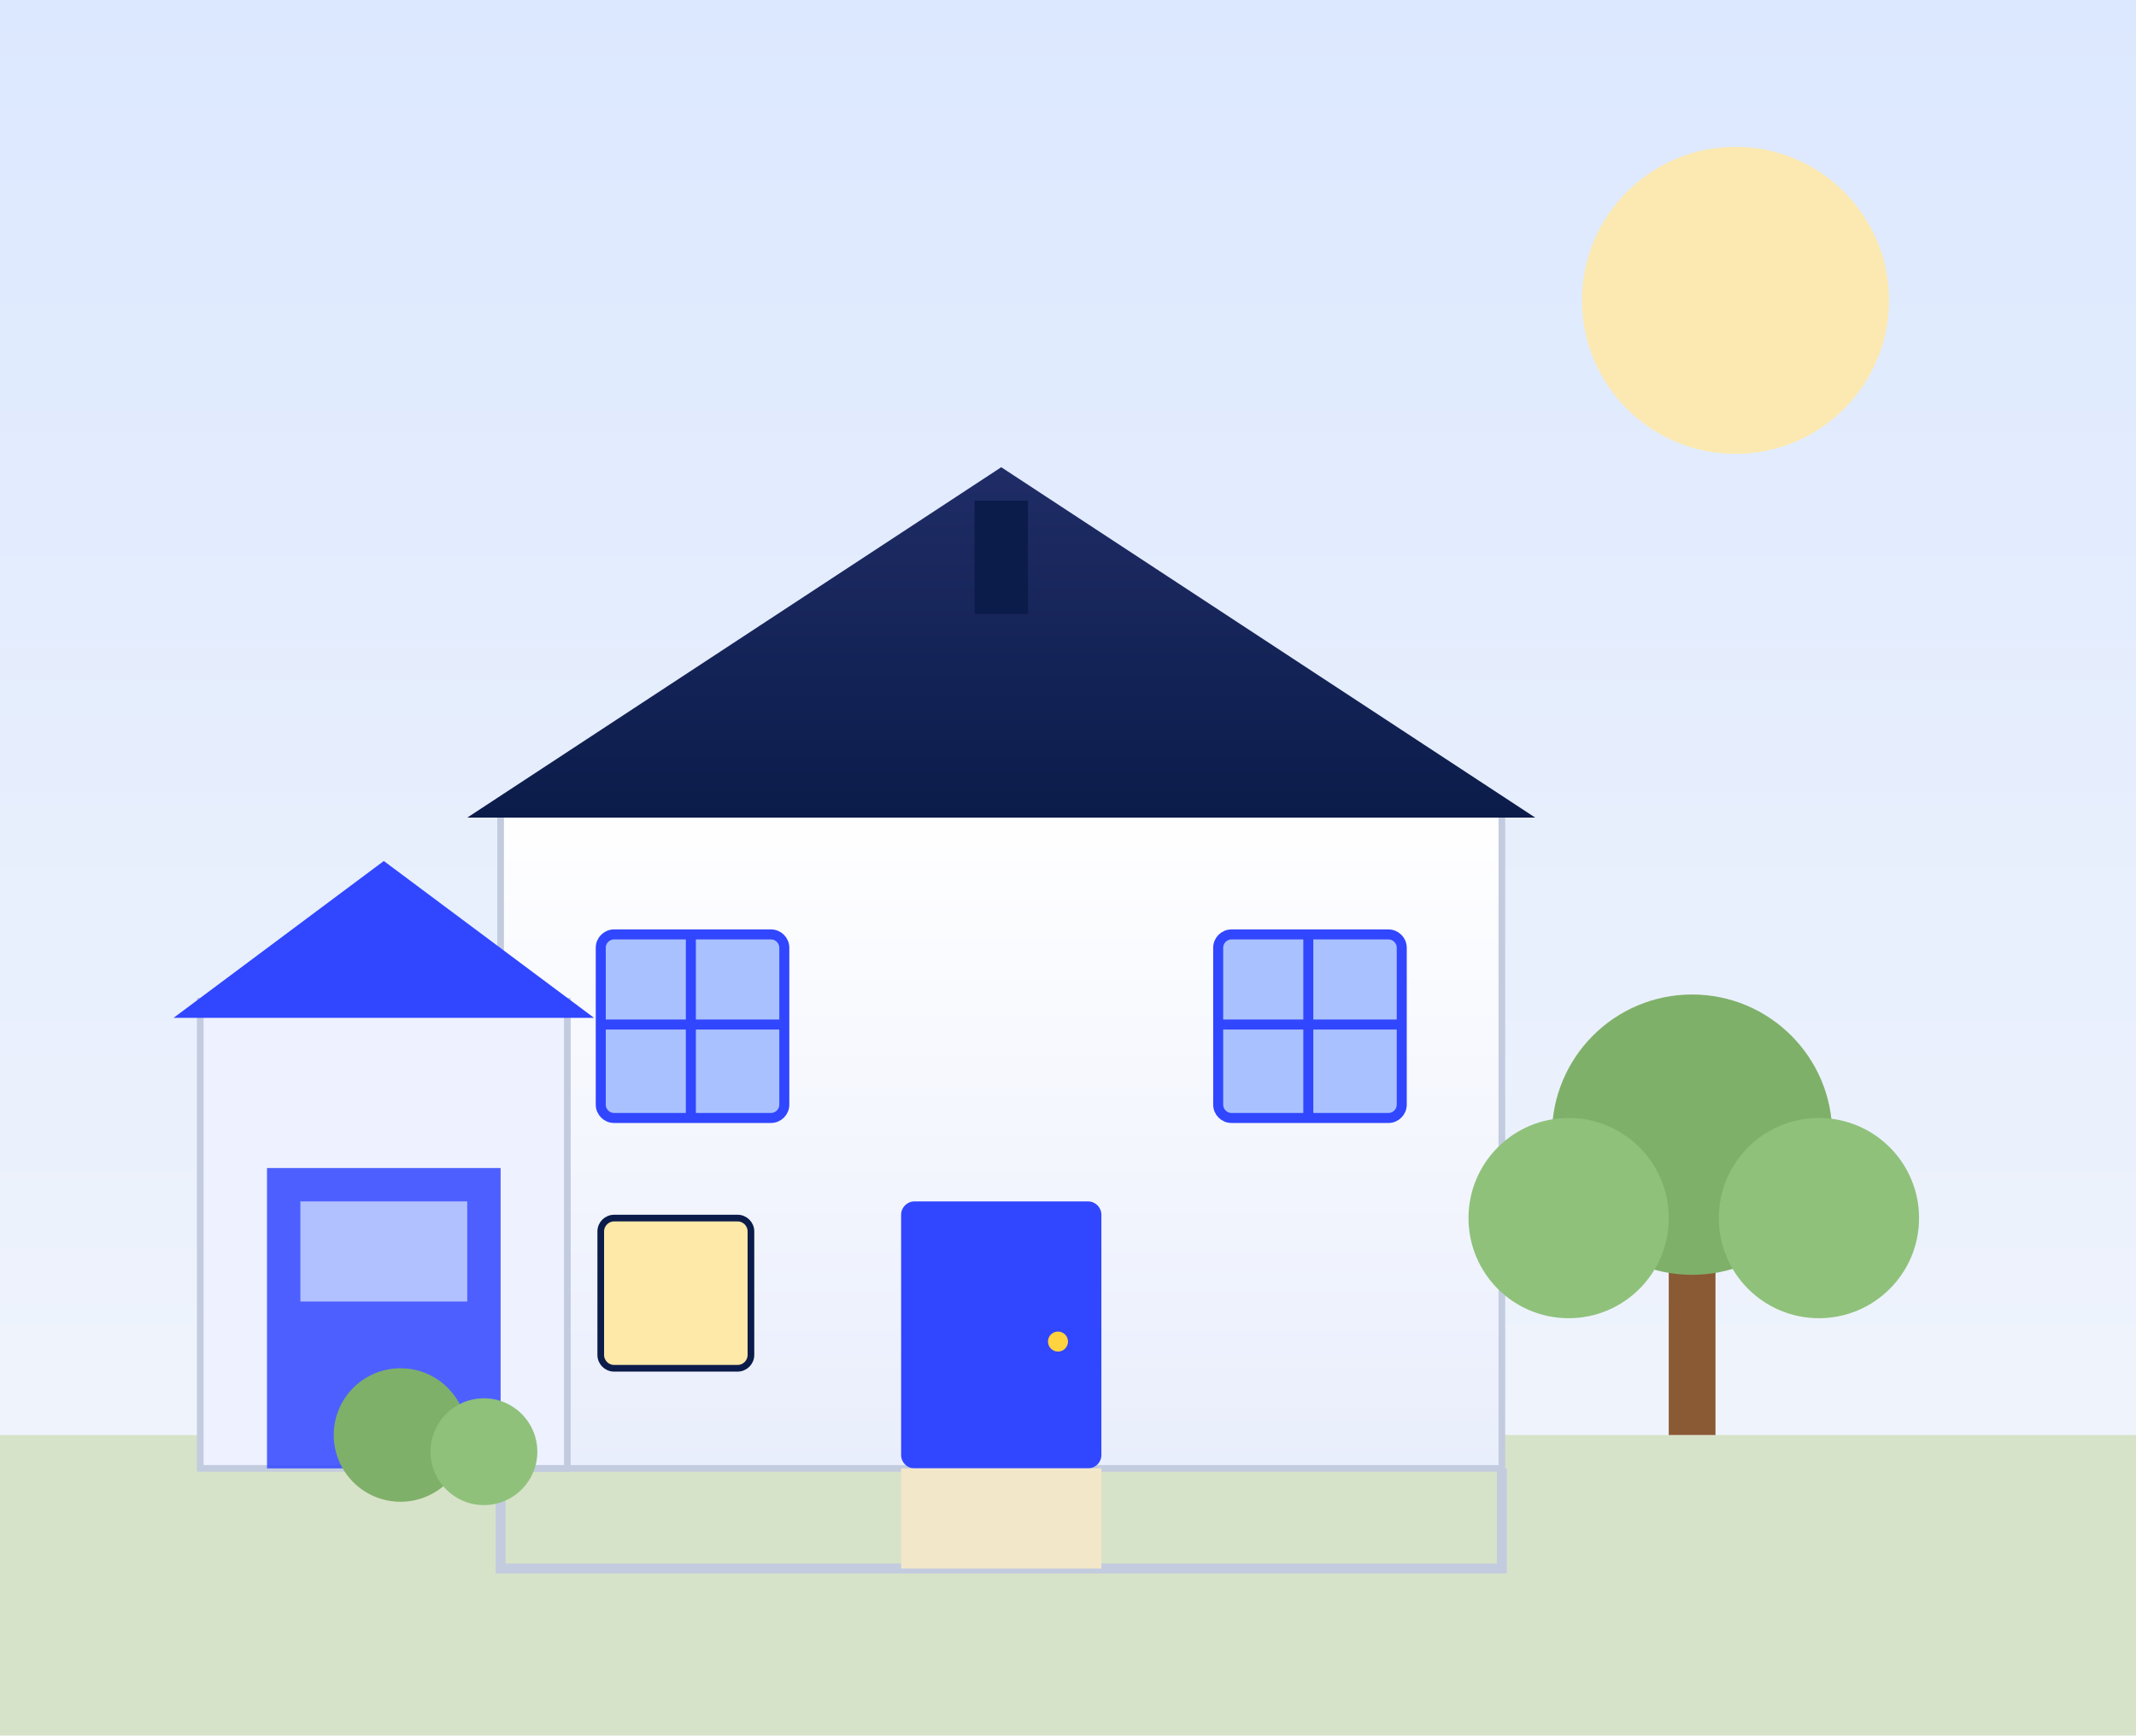
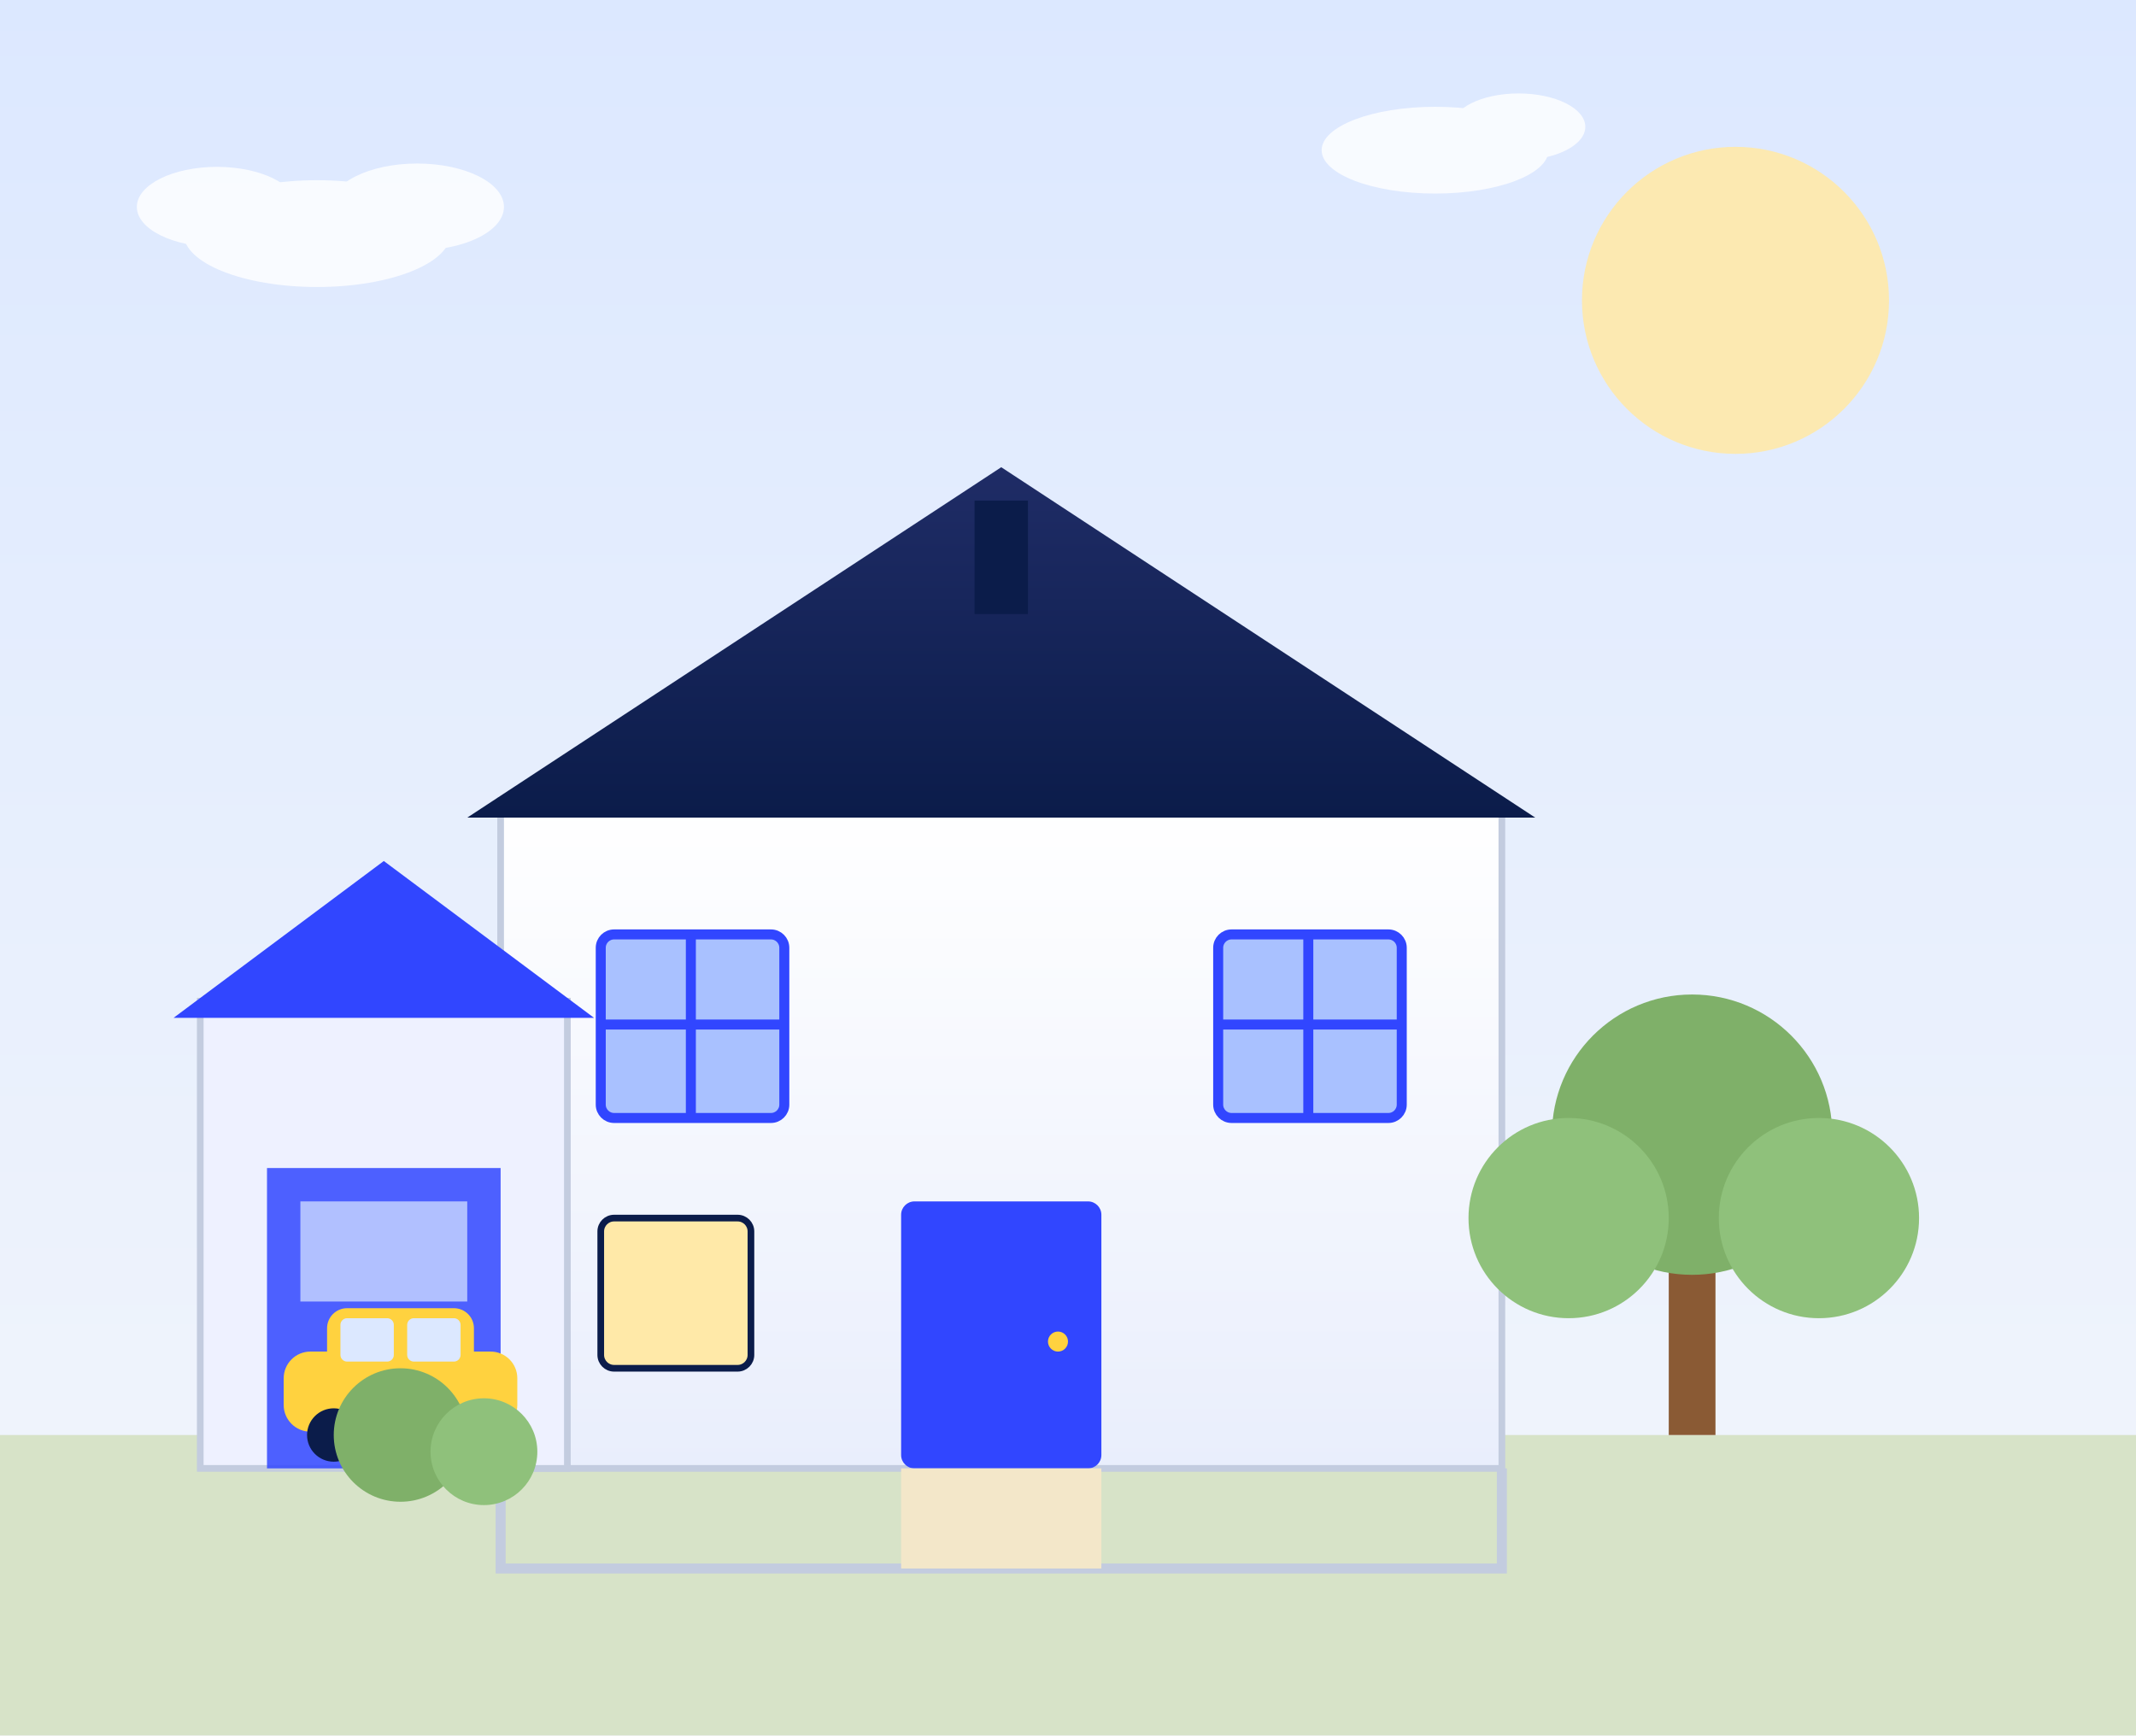
<svg xmlns="http://www.w3.org/2000/svg" viewBox="0 0 640 520" width="640" height="520">
  <defs>
    <linearGradient id="sky" x1="0" y1="0" x2="0" y2="1">
      <stop offset="0" stop-color="#dce8ff" />
      <stop offset="1" stop-color="#f3f6fb" />
    </linearGradient>
    <linearGradient id="roof" x1="0" y1="0" x2="0" y2="1">
      <stop offset="0" stop-color="#1f2c66" />
      <stop offset="1" stop-color="#0b1c4a" />
    </linearGradient>
    <linearGradient id="wall" x1="0" y1="0" x2="0" y2="1">
      <stop offset="0" stop-color="#ffffff" />
      <stop offset="1" stop-color="#e9eefc" />
    </linearGradient>
  </defs>
  <rect width="640" height="520" fill="url(#sky)" />
  <circle cx="520" cy="90" r="46" fill="#ffe9a8" opacity="0.9" />
  <ellipse cx="320" cy="470" rx="280" ry="30" fill="#c8d4ee" opacity="0.6" />
+   <g fill="#ffffff" opacity="0.8">
+     <ellipse cx="95" cy="70" rx="40" ry="16" />
+     <ellipse cx="125" cy="62" rx="26" ry="13" />
+     <ellipse cx="65" cy="62" rx="24" ry="12" />
+     <ellipse cx="430" cy="45" rx="34" ry="13" />
+     <ellipse cx="455" cy="38" rx="20" ry="10" />
+   </g>
  <rect x="0" y="430" width="640" height="90" fill="#d7e3c8" />
  <rect x="150" y="240" width="300" height="200" fill="url(#wall)" stroke="#c3ccdf" stroke-width="2" />
  <polygon points="140,245 300,140 460,245" fill="url(#roof)" />
  <rect x="292" y="150" width="16" height="34" fill="#0b1c4a" />
  <rect x="60" y="300" width="110" height="140" fill="#eef1ff" stroke="#c3ccdf" stroke-width="2" />
  <polygon points="52,305 115,258 178,305" fill="#3146ff" />
  <rect x="80" y="350" width="70" height="90" fill="#3146ff" opacity="0.85" />
  <rect x="90" y="360" width="50" height="30" fill="#dce8ff" opacity="0.7" />
  <rect x="270" y="360" width="60" height="80" rx="4" fill="#3146ff" />
  <circle cx="317" cy="402" r="3" fill="#ffd23f" />
  <rect x="180" y="280" width="55" height="55" rx="4" fill="#a9c1ff" />
  <rect x="180" y="280" width="55" height="55" rx="4" fill="none" stroke="#3146ff" stroke-width="3" />
  <line x1="207" y1="280" x2="207" y2="335" stroke="#3146ff" stroke-width="3" />
  <line x1="180" y1="307" x2="235" y2="307" stroke="#3146ff" stroke-width="3" />
  <rect x="365" y="280" width="55" height="55" rx="4" fill="#a9c1ff" />
  <rect x="365" y="280" width="55" height="55" rx="4" fill="none" stroke="#3146ff" stroke-width="3" />
  <line x1="392" y1="280" x2="392" y2="335" stroke="#3146ff" stroke-width="3" />
  <line x1="365" y1="307" x2="420" y2="307" stroke="#3146ff" stroke-width="3" />
  <rect x="180" y="365" width="45" height="45" rx="4" fill="#ffe9a8" />
  <rect x="180" y="365" width="45" height="45" rx="4" fill="none" stroke="#0b1c4a" stroke-width="2" />
  <path d="M150 440 L150 470 L450 470 L450 440" fill="none" stroke="#c3ccdf" stroke-width="3" />
  <rect x="270" y="440" width="60" height="30" fill="#f3e7c9" />
+   <g>
+     <rect x="85" y="405" width="70" height="24" rx="8" fill="#ffd23f" />
+     <rect x="98" y="392" width="44" height="20" rx="6" fill="#ffd23f" />
+     <rect x="102" y="395" width="16" height="13" rx="2" fill="#dce8ff" />
+     <rect x="122" y="395" width="16" height="13" rx="2" fill="#dce8ff" />
+     <circle cx="100" cy="430" r="8" fill="#0b1c4a" />
+     <circle cx="140" cy="430" r="8" fill="#0b1c4a" />
+   </g>
  <rect x="500" y="360" width="14" height="70" fill="#8a5a34" />
  <circle cx="507" cy="340" r="42" fill="#7fb069" />
  <circle cx="470" cy="365" r="30" fill="#8fc17b" />
  <circle cx="545" cy="365" r="30" fill="#8fc17b" />
  <circle cx="120" cy="430" r="20" fill="#7fb069" />
  <circle cx="145" cy="435" r="16" fill="#8fc17b" />
</svg>
